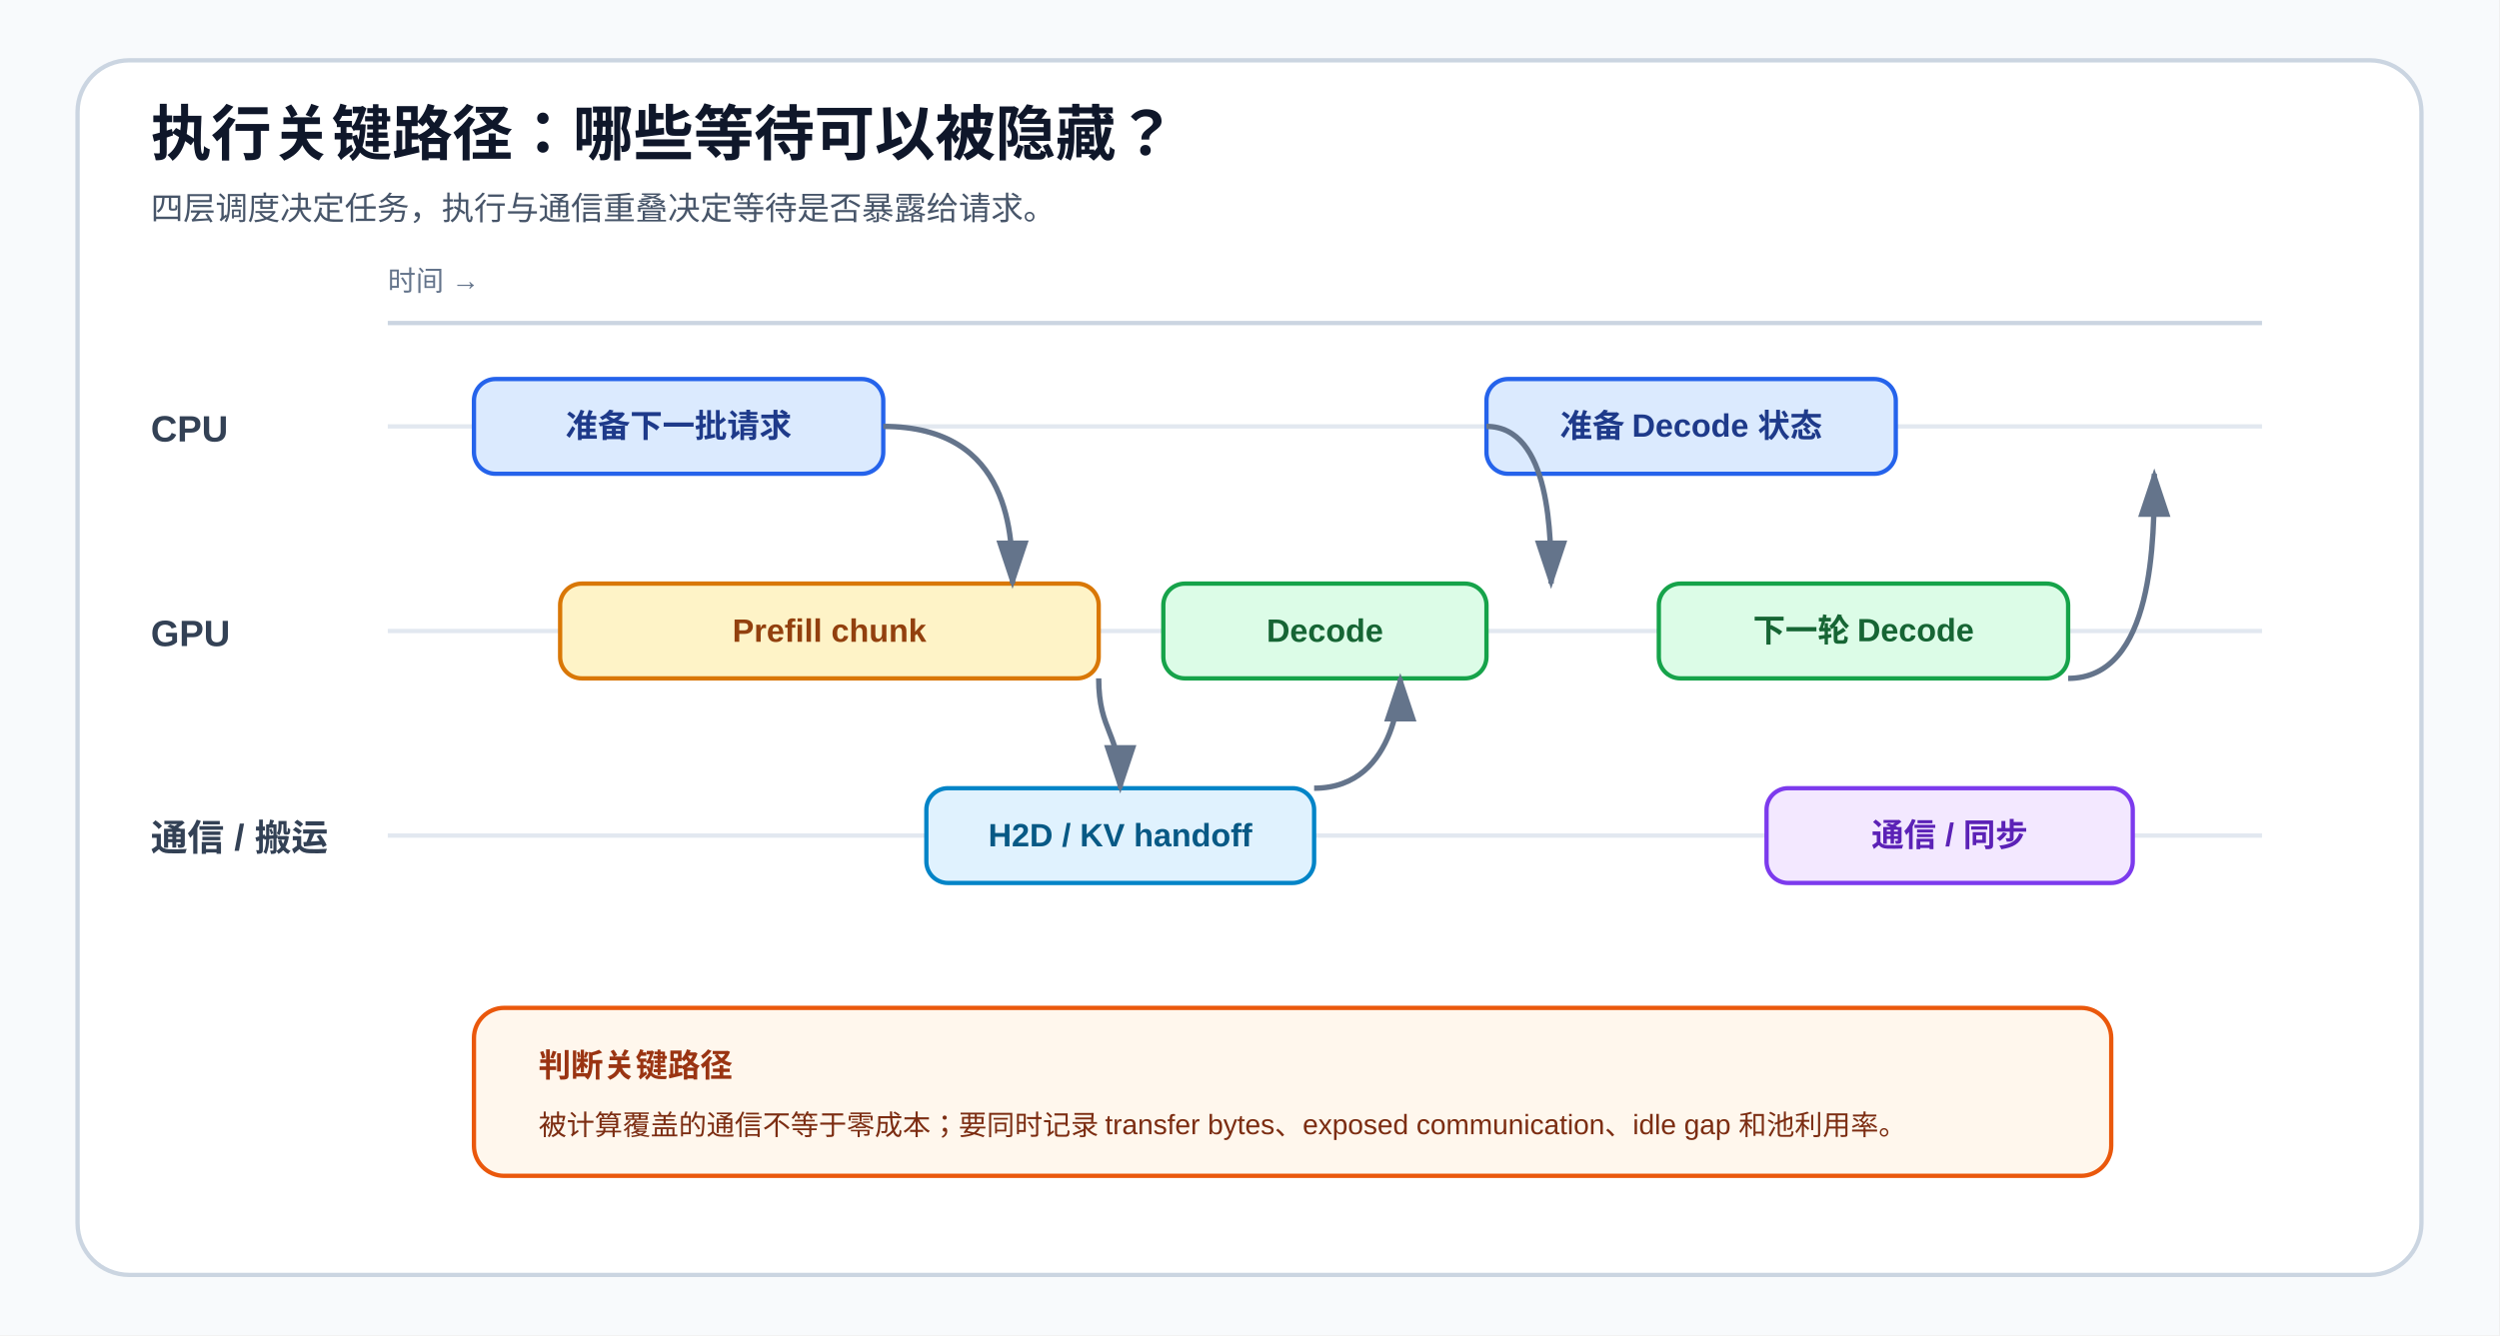
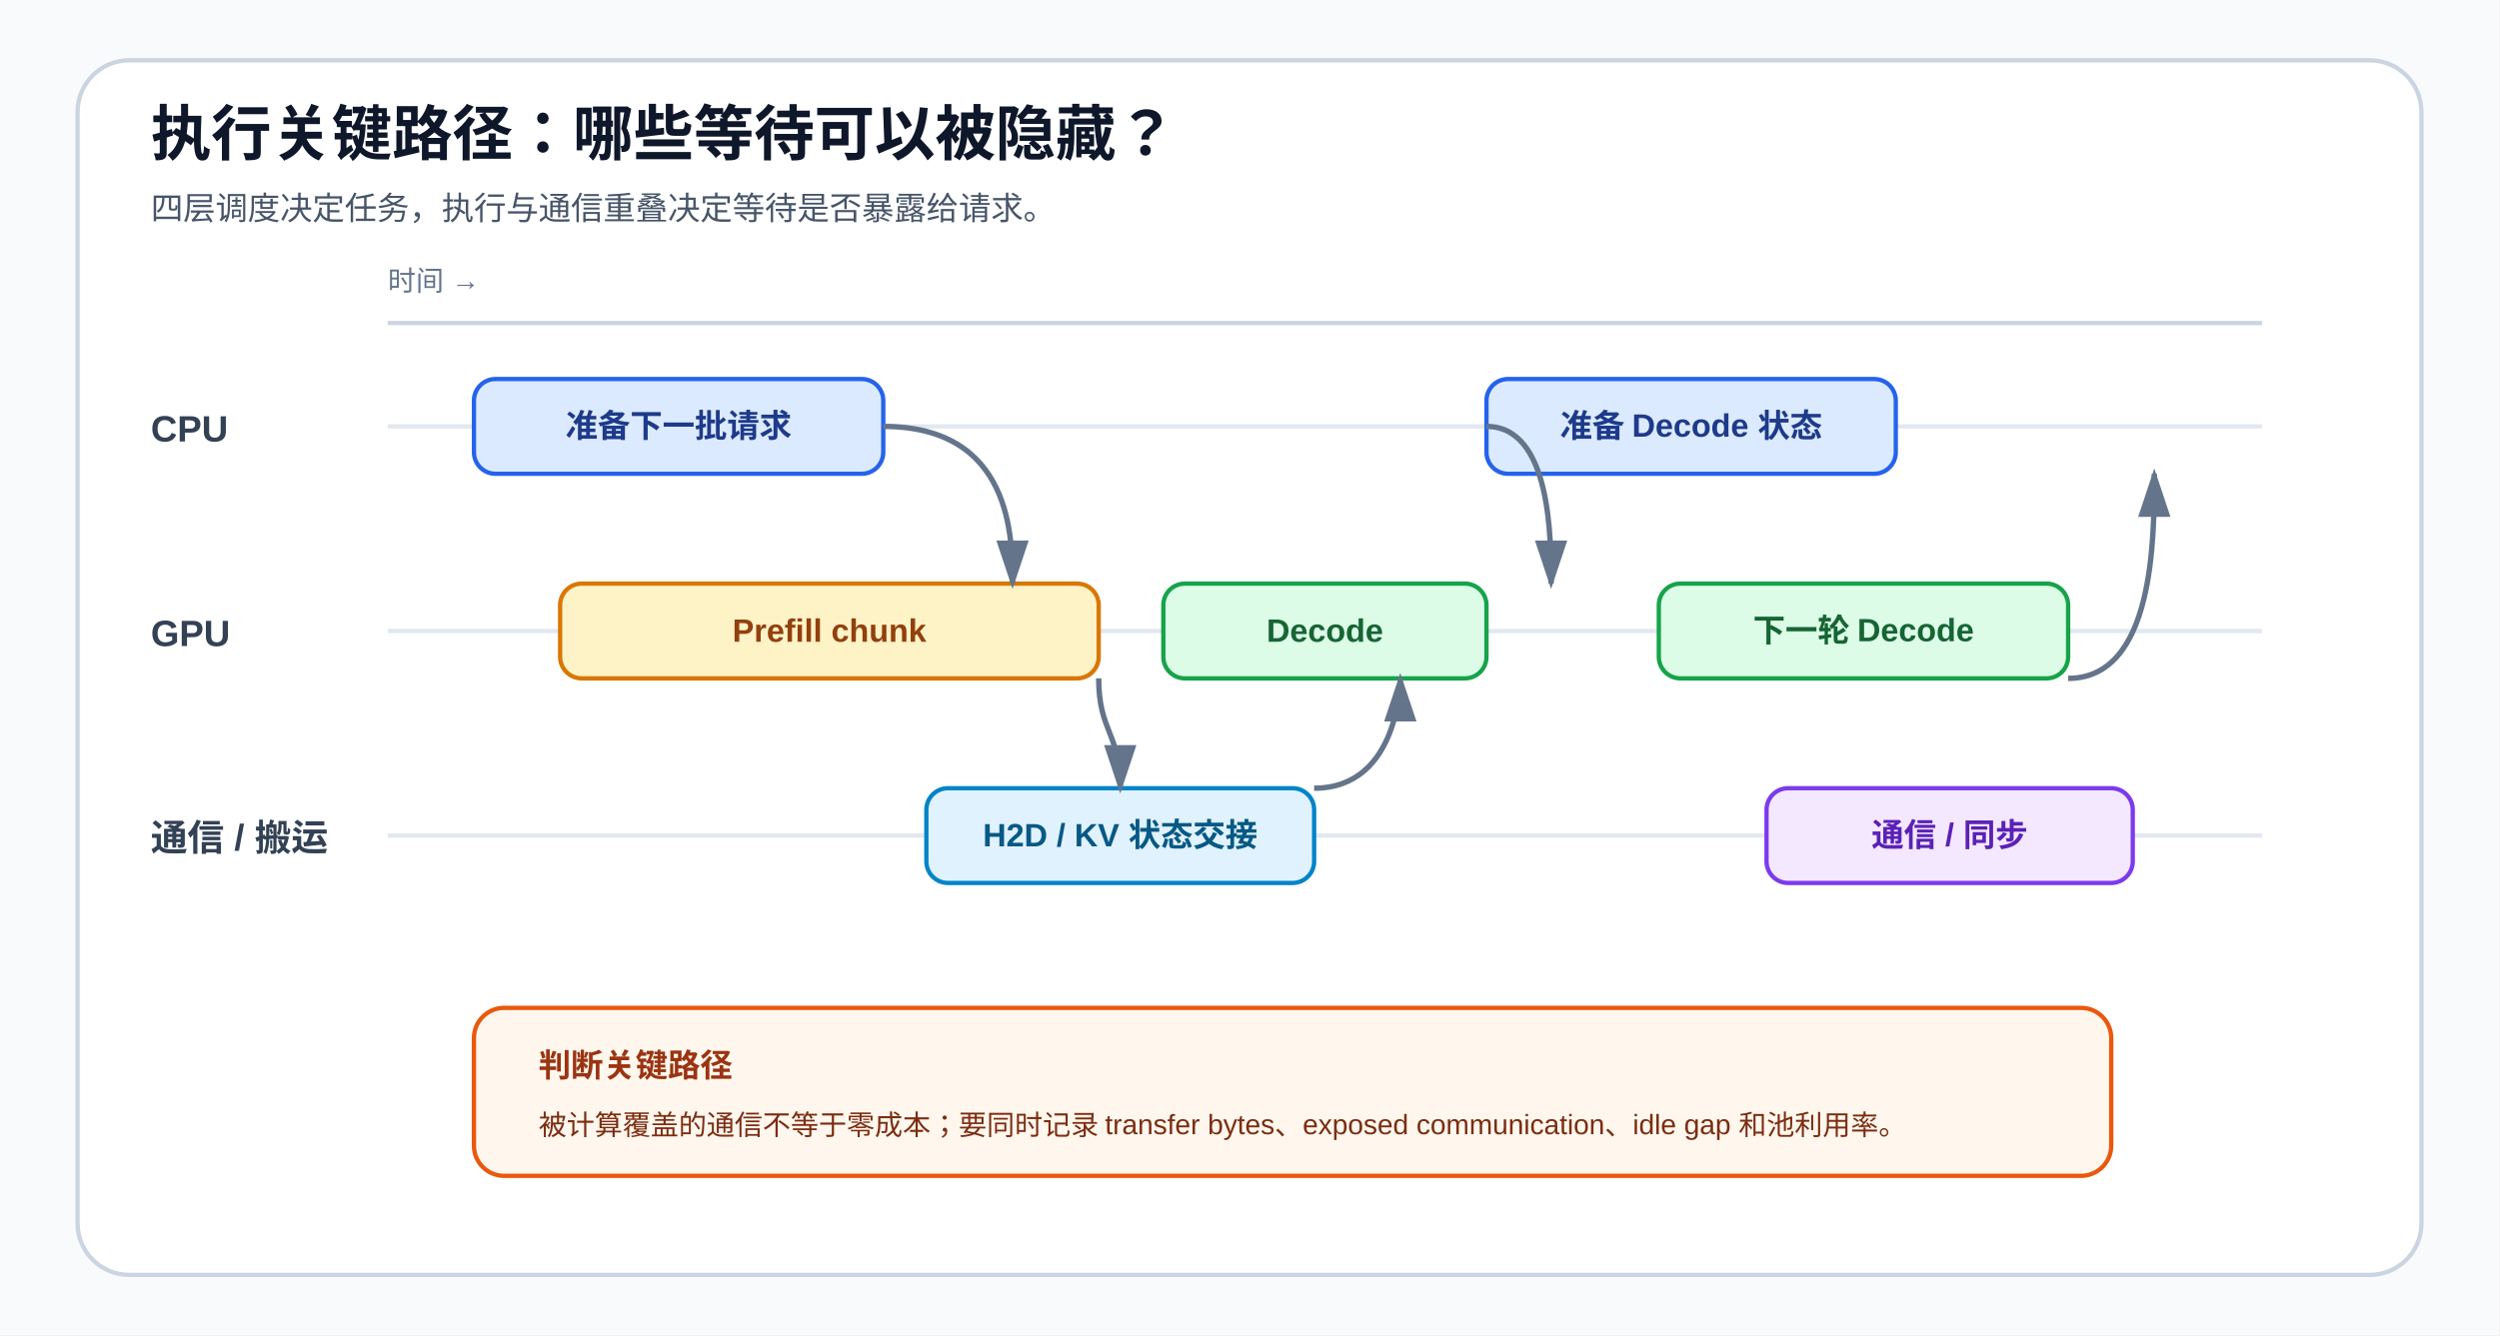
<svg xmlns="http://www.w3.org/2000/svg" width="1160" height="620" viewBox="0 0 1160 620" role="img" aria-labelledby="title desc">
  <defs>
    <marker id="arrow" markerWidth="10" markerHeight="10" refX="8" refY="3" orient="auto">
      <path d="M0,0 L0,6 L9,3 z" fill="#64748b" />
    </marker>
    <style>
      text{font-family:"Noto Sans SC","Microsoft YaHei",Arial,sans-serif}.title{font-size:28px;font-weight:700;fill:#0f172a}.sub{font-size:15px;fill:#475569}.lane{font-size:17px;font-weight:700;fill:#334155}.label{font-size:15px;font-weight:700}.small{font-size:13px}.flow{stroke:#64748b;stroke-width:2.5;fill:none;marker-end:url(#arrow)}
    </style>
  </defs>
  <rect width="1160" height="620" fill="#f8fafc" />
  <rect x="36" y="28" width="1088" height="564" rx="24" fill="#ffffff" stroke="#cbd5e1" stroke-width="2" />
  <text x="70" y="72" class="title">执行关键路径：哪些等待可以被隐藏？</text>
  <text x="70" y="102" class="sub">四层调度决定任务，执行与通信重叠决定等待是否暴露给请求。</text>
  <line x1="180" y1="150" x2="1050" y2="150" stroke="#cbd5e1" stroke-width="2" />
  <text x="180" y="135" class="small" fill="#64748b">时间 →</text>
  <text x="70" y="205" class="lane">CPU</text>
  <line x1="180" y1="198" x2="1050" y2="198" stroke="#e2e8f0" stroke-width="2" />
  <rect x="220" y="176" width="190" height="44" rx="10" fill="#dbeafe" stroke="#2563eb" stroke-width="2" />
  <text x="315" y="203" text-anchor="middle" class="label" fill="#1e3a8a">准备下一批请求</text>
  <rect x="690" y="176" width="190" height="44" rx="10" fill="#dbeafe" stroke="#2563eb" stroke-width="2" />
  <text x="785" y="203" text-anchor="middle" class="label" fill="#1e3a8a">准备 Decode 状态</text>
  <text x="70" y="300" class="lane">GPU</text>
  <line x1="180" y1="293" x2="1050" y2="293" stroke="#e2e8f0" stroke-width="2" />
  <rect x="260" y="271" width="250" height="44" rx="10" fill="#fef3c7" stroke="#d97706" stroke-width="2" />
  <text x="385" y="298" text-anchor="middle" class="label" fill="#92400e">Prefill chunk</text>
  <rect x="540" y="271" width="150" height="44" rx="10" fill="#dcfce7" stroke="#16a34a" stroke-width="2" />
  <text x="615" y="298" text-anchor="middle" class="label" fill="#166534">Decode</text>
  <rect x="770" y="271" width="190" height="44" rx="10" fill="#dcfce7" stroke="#16a34a" stroke-width="2" />
  <text x="865" y="298" text-anchor="middle" class="label" fill="#166534">下一轮 Decode</text>
  <text x="70" y="395" class="lane">通信 / 搬运</text>
  <line x1="180" y1="388" x2="1050" y2="388" stroke="#e2e8f0" stroke-width="2" />
  <rect x="430" y="366" width="180" height="44" rx="10" fill="#e0f2fe" stroke="#0284c7" stroke-width="2" />
-   <text x="520" y="393" text-anchor="middle" class="label" fill="#075985">H2D / KV handoff</text>
+   <text x="520" y="393" text-anchor="middle" class="label" fill="#075985">H2D / KV 状态交接</text>
  <rect x="820" y="366" width="170" height="44" rx="10" fill="#f3e8ff" stroke="#7c3aed" stroke-width="2" />
  <text x="905" y="393" text-anchor="middle" class="label" fill="#5b21b6">通信 / 同步</text>
  <path d="M410 198 C470 198 470 250 470 271" class="flow" />
  <path d="M690 198 C720 198 720 250 720 271" class="flow" />
  <path d="M510 315 C510 340 520 340 520 366" class="flow" />
  <path d="M610 366 C650 366 650 315 650 315" class="flow" />
  <path d="M960 315 C1000 315 1000 250 1000 220" class="flow" />
  <rect x="220" y="468" width="760" height="78" rx="14" fill="#fff7ed" stroke="#ea580c" stroke-width="2" />
  <text x="250" y="500" class="label" fill="#9a3412">判断关键路径</text>
  <text x="250" y="527" class="small" fill="#7c2d12">被计算覆盖的通信不等于零成本；要同时记录 transfer bytes、exposed communication、idle gap 和池利用率。</text>
</svg>
